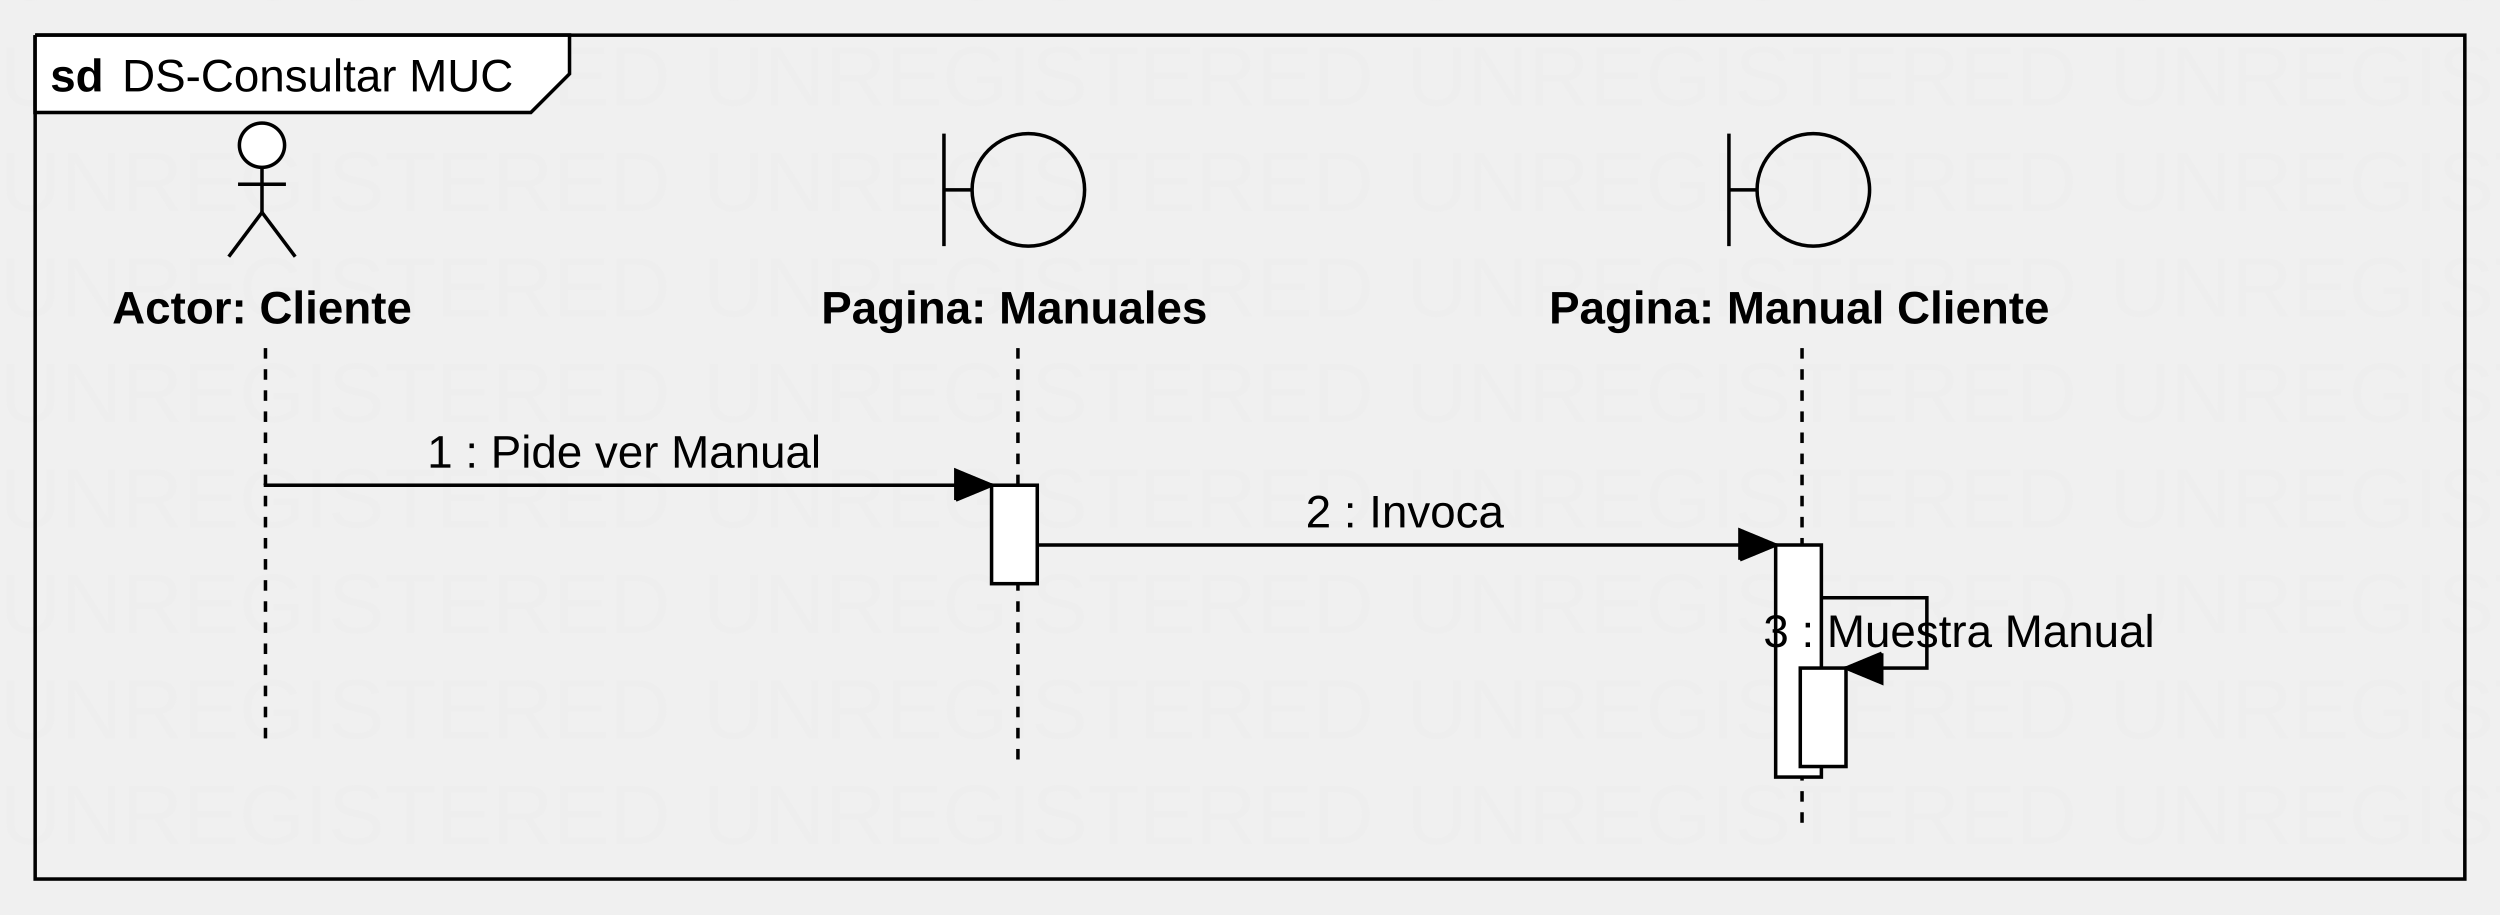
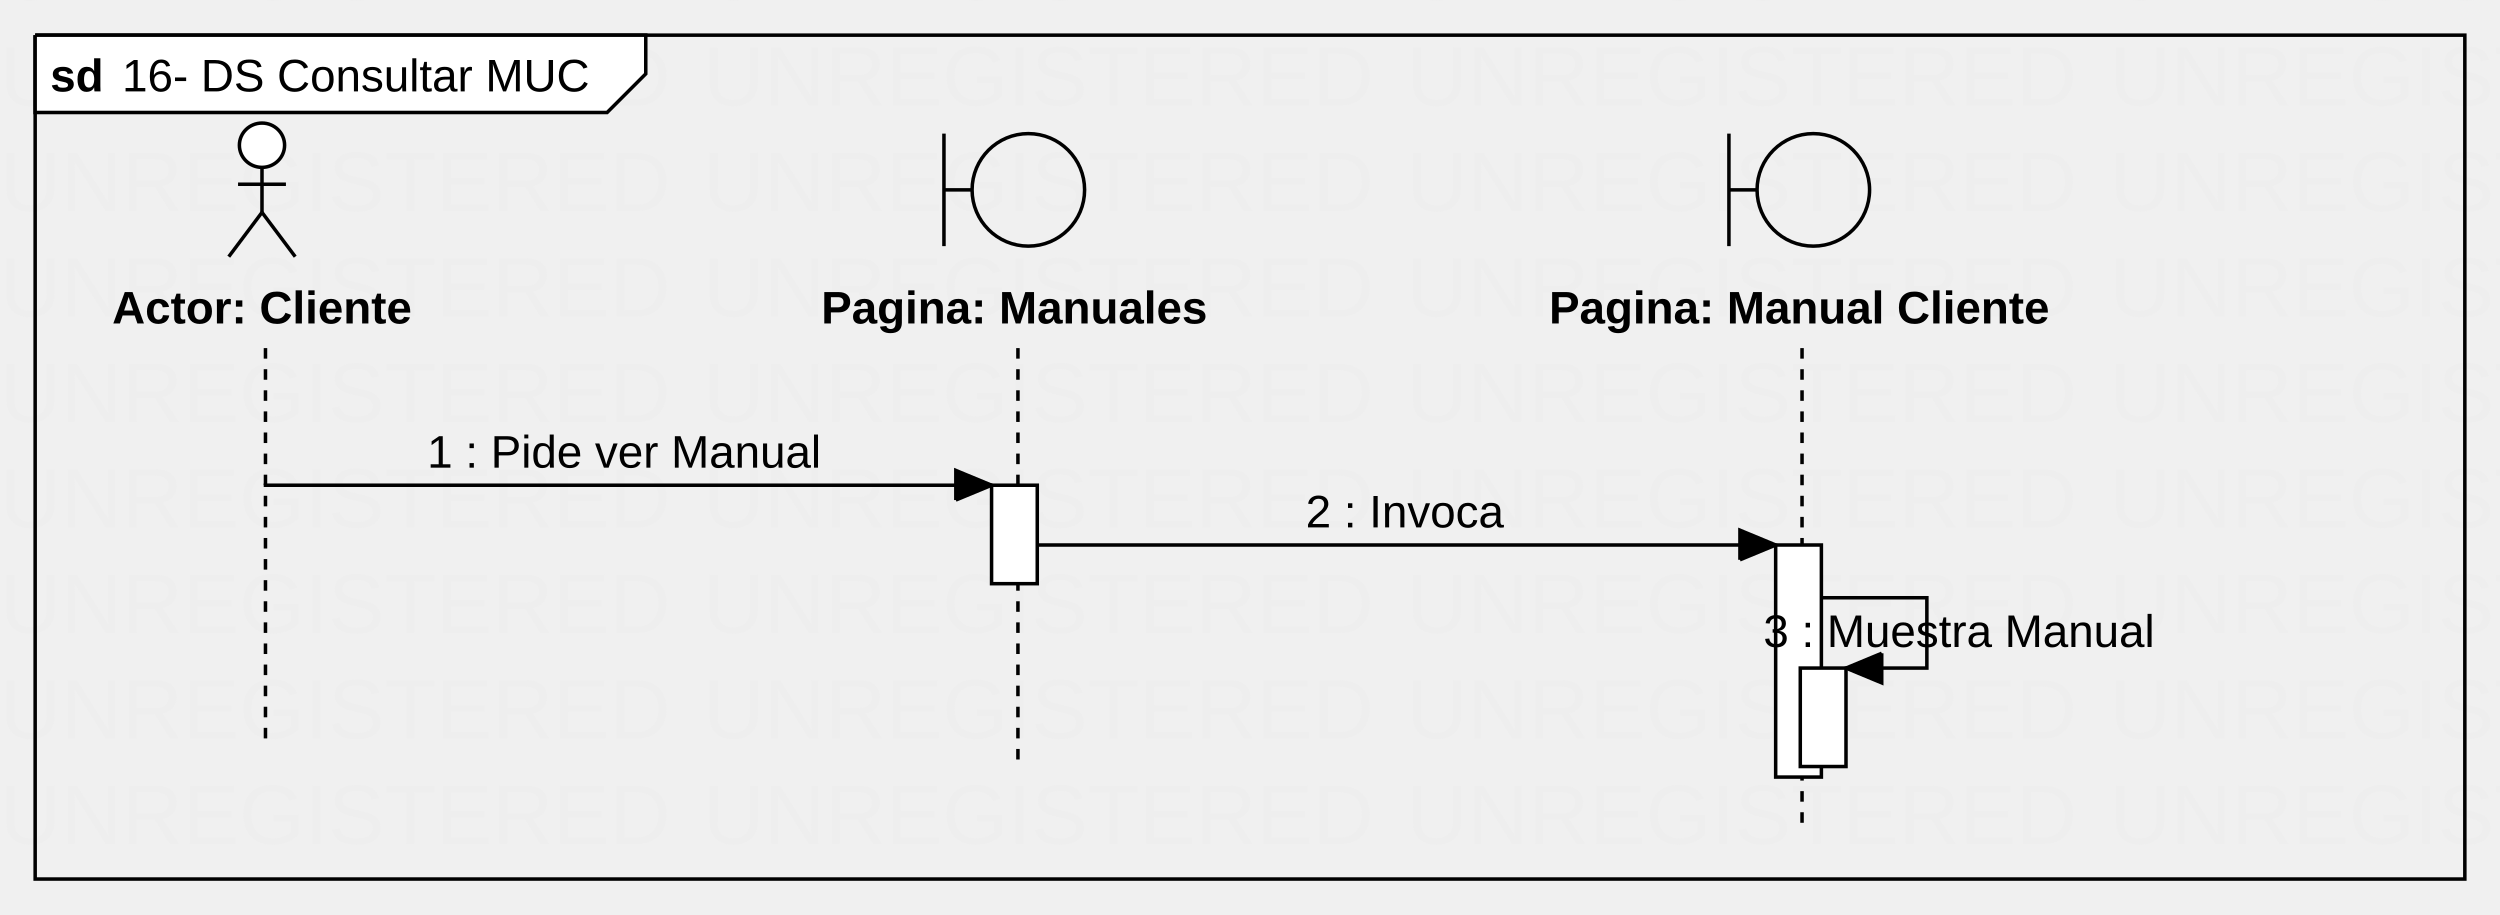
<svg xmlns="http://www.w3.org/2000/svg" version="1.1" width="711" height="260">
  <defs />
  <g>
    <text fill="#eeeeee" stroke="none" font-family="Arial" font-size="24px" font-style="normal" font-weight="normal" text-decoration="none" x="0" y="0">UNREGISTERED</text>
    <text fill="#eeeeee" stroke="none" font-family="Arial" font-size="24px" font-style="normal" font-weight="normal" text-decoration="none" x="0" y="30">UNREGISTERED</text>
    <text fill="#eeeeee" stroke="none" font-family="Arial" font-size="24px" font-style="normal" font-weight="normal" text-decoration="none" x="0" y="60">UNREGISTERED</text>
    <text fill="#eeeeee" stroke="none" font-family="Arial" font-size="24px" font-style="normal" font-weight="normal" text-decoration="none" x="0" y="90">UNREGISTERED</text>
    <text fill="#eeeeee" stroke="none" font-family="Arial" font-size="24px" font-style="normal" font-weight="normal" text-decoration="none" x="0" y="120">UNREGISTERED</text>
    <text fill="#eeeeee" stroke="none" font-family="Arial" font-size="24px" font-style="normal" font-weight="normal" text-decoration="none" x="0" y="150">UNREGISTERED</text>
    <text fill="#eeeeee" stroke="none" font-family="Arial" font-size="24px" font-style="normal" font-weight="normal" text-decoration="none" x="0" y="180">UNREGISTERED</text>
    <text fill="#eeeeee" stroke="none" font-family="Arial" font-size="24px" font-style="normal" font-weight="normal" text-decoration="none" x="0" y="210">UNREGISTERED</text>
    <text fill="#eeeeee" stroke="none" font-family="Arial" font-size="24px" font-style="normal" font-weight="normal" text-decoration="none" x="0" y="240">UNREGISTERED</text>
    <text fill="#eeeeee" stroke="none" font-family="Arial" font-size="24px" font-style="normal" font-weight="normal" text-decoration="none" x="200" y="0">UNREGISTERED</text>
    <text fill="#eeeeee" stroke="none" font-family="Arial" font-size="24px" font-style="normal" font-weight="normal" text-decoration="none" x="200" y="30">UNREGISTERED</text>
    <text fill="#eeeeee" stroke="none" font-family="Arial" font-size="24px" font-style="normal" font-weight="normal" text-decoration="none" x="200" y="60">UNREGISTERED</text>
    <text fill="#eeeeee" stroke="none" font-family="Arial" font-size="24px" font-style="normal" font-weight="normal" text-decoration="none" x="200" y="90">UNREGISTERED</text>
    <text fill="#eeeeee" stroke="none" font-family="Arial" font-size="24px" font-style="normal" font-weight="normal" text-decoration="none" x="200" y="120">UNREGISTERED</text>
    <text fill="#eeeeee" stroke="none" font-family="Arial" font-size="24px" font-style="normal" font-weight="normal" text-decoration="none" x="200" y="150">UNREGISTERED</text>
    <text fill="#eeeeee" stroke="none" font-family="Arial" font-size="24px" font-style="normal" font-weight="normal" text-decoration="none" x="200" y="180">UNREGISTERED</text>
    <text fill="#eeeeee" stroke="none" font-family="Arial" font-size="24px" font-style="normal" font-weight="normal" text-decoration="none" x="200" y="210">UNREGISTERED</text>
    <text fill="#eeeeee" stroke="none" font-family="Arial" font-size="24px" font-style="normal" font-weight="normal" text-decoration="none" x="200" y="240">UNREGISTERED</text>
    <text fill="#eeeeee" stroke="none" font-family="Arial" font-size="24px" font-style="normal" font-weight="normal" text-decoration="none" x="400" y="0">UNREGISTERED</text>
    <text fill="#eeeeee" stroke="none" font-family="Arial" font-size="24px" font-style="normal" font-weight="normal" text-decoration="none" x="400" y="30">UNREGISTERED</text>
    <text fill="#eeeeee" stroke="none" font-family="Arial" font-size="24px" font-style="normal" font-weight="normal" text-decoration="none" x="400" y="60">UNREGISTERED</text>
    <text fill="#eeeeee" stroke="none" font-family="Arial" font-size="24px" font-style="normal" font-weight="normal" text-decoration="none" x="400" y="90">UNREGISTERED</text>
    <text fill="#eeeeee" stroke="none" font-family="Arial" font-size="24px" font-style="normal" font-weight="normal" text-decoration="none" x="400" y="120">UNREGISTERED</text>
    <text fill="#eeeeee" stroke="none" font-family="Arial" font-size="24px" font-style="normal" font-weight="normal" text-decoration="none" x="400" y="150">UNREGISTERED</text>
    <text fill="#eeeeee" stroke="none" font-family="Arial" font-size="24px" font-style="normal" font-weight="normal" text-decoration="none" x="400" y="180">UNREGISTERED</text>
    <text fill="#eeeeee" stroke="none" font-family="Arial" font-size="24px" font-style="normal" font-weight="normal" text-decoration="none" x="400" y="210">UNREGISTERED</text>
    <text fill="#eeeeee" stroke="none" font-family="Arial" font-size="24px" font-style="normal" font-weight="normal" text-decoration="none" x="400" y="240">UNREGISTERED</text>
    <text fill="#eeeeee" stroke="none" font-family="Arial" font-size="24px" font-style="normal" font-weight="normal" text-decoration="none" x="600" y="0">UNREGISTERED</text>
    <text fill="#eeeeee" stroke="none" font-family="Arial" font-size="24px" font-style="normal" font-weight="normal" text-decoration="none" x="600" y="30">UNREGISTERED</text>
    <text fill="#eeeeee" stroke="none" font-family="Arial" font-size="24px" font-style="normal" font-weight="normal" text-decoration="none" x="600" y="60">UNREGISTERED</text>
    <text fill="#eeeeee" stroke="none" font-family="Arial" font-size="24px" font-style="normal" font-weight="normal" text-decoration="none" x="600" y="90">UNREGISTERED</text>
    <text fill="#eeeeee" stroke="none" font-family="Arial" font-size="24px" font-style="normal" font-weight="normal" text-decoration="none" x="600" y="120">UNREGISTERED</text>
    <text fill="#eeeeee" stroke="none" font-family="Arial" font-size="24px" font-style="normal" font-weight="normal" text-decoration="none" x="600" y="150">UNREGISTERED</text>
    <text fill="#eeeeee" stroke="none" font-family="Arial" font-size="24px" font-style="normal" font-weight="normal" text-decoration="none" x="600" y="180">UNREGISTERED</text>
    <text fill="#eeeeee" stroke="none" font-family="Arial" font-size="24px" font-style="normal" font-weight="normal" text-decoration="none" x="600" y="210">UNREGISTERED</text>
    <text fill="#eeeeee" stroke="none" font-family="Arial" font-size="24px" font-style="normal" font-weight="normal" text-decoration="none" x="600" y="240">UNREGISTERED</text>
    <g transform="translate(-22,-6) scale(1,1)">
      <path fill="none" stroke="#000000" d="M 32 16 L 723 16 L 723 256 L 32 256 L 32 16" stroke-miterlimit="10" />
    </g>
    <g transform="translate(-22,-6) scale(1,1)">
-       <path fill="#ffffff" stroke="none" d="M 32 16 L 32 38 L 172.973 38 L 183.973 27 L 183.973 16 L 32 16" />
+       <path fill="#ffffff" stroke="none" d="M 32 16 L 32 38 L 194.656 38 L 205.656 27 L 205.656 16 L 32 16" />
    </g>
    <g transform="translate(-22,-6) scale(1,1)">
-       <path fill="none" stroke="#000000" d="M 32 16 L 32 38 L 172.973 38 L 183.973 27 L 183.973 16 L 32 16 L 32 16" stroke-miterlimit="10" />
+       <path fill="none" stroke="#000000" d="M 32 16 L 32 38 L 194.656 38 L 205.656 27 L 205.656 16 L 32 16 L 32 16" stroke-miterlimit="10" />
    </g>
    <g transform="translate(-22,-6) scale(1,1)">
      <g>
        <path fill="none" stroke="none" />
-         <text fill="#000000" stroke="none" font-family="Arial" font-size="13px" font-style="normal" font-weight="normal" text-decoration="none" x="56.73" y="32">DS-Consultar MUC</text>
+         <text fill="#000000" stroke="none" font-family="Arial" font-size="13px" font-style="normal" font-weight="normal" text-decoration="none" x="56.73" y="32">16- DS Consultar MUC</text>
      </g>
    </g>
    <g transform="translate(-22,-6) scale(1,1)">
      <g>
        <path fill="none" stroke="none" />
        <text fill="#000000" stroke="none" font-family="Arial" font-size="13px" font-style="normal" font-weight="bold" text-decoration="none" x="36.28" y="32">sd</text>
      </g>
    </g>
    <g transform="translate(-22,-6) scale(1,1)">
      <path fill="#ffffff" stroke="none" d="M 90.08 47.3 C 90.08 43.821 92.959 41 96.51 41 C 100.06 41 102.939 43.821 102.939 47.3 C 102.939 50.779 100.06 53.6 96.51 53.6 C 92.959 53.6 90.08 50.779 90.08 47.3 Z" />
    </g>
    <g transform="translate(-22,-6) scale(1,1)">
      <path fill="none" stroke="#000000" d="M 90.08 47.3 C 90.08 43.821 92.959 41 96.51 41 C 100.06 41 102.939 43.821 102.939 47.3 C 102.939 50.779 100.06 53.6 96.51 53.6 C 92.959 53.6 90.08 50.779 90.08 47.3 Z" stroke-miterlimit="10" />
    </g>
    <g transform="translate(-22,-6) scale(1,1)">
      <path fill="none" stroke="#000000" d="M 96.51 53.6 L 96.51 66.4" stroke-miterlimit="10" />
    </g>
    <g transform="translate(-22,-6) scale(1,1)">
      <path fill="none" stroke="#000000" d="M 89.702 58.4 L 103.317 58.4" stroke-miterlimit="10" />
    </g>
    <g transform="translate(-22,-6) scale(1,1)">
      <path fill="none" stroke="#000000" d="M 96.51 66.4 L 87.055 79" stroke-miterlimit="10" />
    </g>
    <g transform="translate(-22,-6) scale(1,1)">
      <path fill="none" stroke="#000000" d="M 96.51 66.4 L 105.964 79" stroke-miterlimit="10" />
    </g>
    <g transform="translate(-22,-6) scale(1,1)">
      <g>
        <path fill="none" stroke="none" />
        <text fill="#000000" stroke="none" font-family="Arial" font-size="13px" font-style="normal" font-weight="bold" text-decoration="none" x="53.895" y="98">Actor: Cliente</text>
      </g>
    </g>
    <g transform="translate(-22,-6) scale(1,1)">
      <path fill="none" stroke="#000000" d="M 97.5 105 L 97.5 216" stroke-miterlimit="10" stroke-dasharray="3" />
    </g>
    <g transform="translate(-22,-6) scale(1,1)">
      <path fill="none" stroke="#000000" d="M 298.46 60 C 298.46 51.163 305.623 44 314.46 44 C 323.297 44 330.46 51.163 330.46 60 C 330.46 68.837 323.297 76 314.46 76 C 305.623 76 298.46 68.837 298.46 60 Z" stroke-miterlimit="10" />
    </g>
    <g transform="translate(-22,-6) scale(1,1)">
      <path fill="none" stroke="#000000" d="M 290.46 44 L 290.46 76" stroke-miterlimit="10" />
    </g>
    <g transform="translate(-22,-6) scale(1,1)">
      <path fill="none" stroke="#000000" d="M 290.46 60 L 298.46 60" stroke-miterlimit="10" />
    </g>
    <g transform="translate(-22,-6) scale(1,1)">
      <g>
        <path fill="none" stroke="none" />
        <text fill="#000000" stroke="none" font-family="Arial" font-size="13px" font-style="normal" font-weight="bold" text-decoration="none" x="255.556" y="98">Pagina: Manuales</text>
      </g>
    </g>
    <g transform="translate(-22,-6) scale(1,1)">
      <path fill="none" stroke="#000000" d="M 311.5 105 L 311.5 225" stroke-miterlimit="10" stroke-dasharray="3" />
    </g>
    <g transform="translate(-22,-6) scale(1,1)">
      <path fill="none" stroke="#000000" d="M 521.707 60 C 521.707 51.163 528.87 44 537.707 44 C 546.543 44 553.707 51.163 553.707 60 C 553.707 68.837 546.543 76 537.707 76 C 528.87 76 521.707 68.837 521.707 60 Z" stroke-miterlimit="10" />
    </g>
    <g transform="translate(-22,-6) scale(1,1)">
      <path fill="none" stroke="#000000" d="M 513.707 44 L 513.707 76" stroke-miterlimit="10" />
    </g>
    <g transform="translate(-22,-6) scale(1,1)">
      <path fill="none" stroke="#000000" d="M 513.707 60 L 521.707 60" stroke-miterlimit="10" />
    </g>
    <g transform="translate(-22,-6) scale(1,1)">
      <g>
        <path fill="none" stroke="none" />
        <text fill="#000000" stroke="none" font-family="Arial" font-size="13px" font-style="normal" font-weight="bold" text-decoration="none" x="462.556" y="98">Pagina: Manual Cliente</text>
      </g>
    </g>
    <g transform="translate(-22,-6) scale(1,1)">
      <path fill="none" stroke="#000000" d="M 534.5 105 L 534.5 240" stroke-miterlimit="10" stroke-dasharray="3" />
    </g>
    <g transform="translate(-22,-6) scale(1,1)">
      <path fill="none" stroke="#000000" d="M 97 144 L 304 144" stroke-miterlimit="10" />
    </g>
    <g transform="translate(-22,-6) scale(1,1)">
      <path fill="#000000" stroke="none" d="M 293.837 148.21 L 304 144 L 293.837 139.79" />
    </g>
    <g transform="translate(-22,-6) scale(1,1)">
      <path fill="none" stroke="#000000" d="M 293.837 148.21 L 304 144 L 293.837 139.79 L 293.837 148.21" stroke-miterlimit="10" />
    </g>
    <g transform="translate(-22,-6) scale(1,1)">
      <g>
        <path fill="none" stroke="none" />
        <text fill="#000000" stroke="none" font-family="Arial" font-size="13px" font-style="normal" font-weight="normal" text-decoration="none" x="143.5" y="139">1 : Pide ver Manual</text>
      </g>
    </g>
    <g transform="translate(-22,-6) scale(1,1)">
      <rect fill="#ffffff" stroke="none" x="304" y="144" width="13" height="28" />
    </g>
    <g transform="translate(-22,-6) scale(1,1)">
      <path fill="none" stroke="#000000" d="M 304 144 L 317 144 L 317 172 L 304 172 L 304 144 Z Z" stroke-miterlimit="10" />
    </g>
    <g transform="translate(-22,-6) scale(1,1)">
      <path fill="none" stroke="#000000" d="M 317 161 L 527 161" stroke-miterlimit="10" />
    </g>
    <g transform="translate(-22,-6) scale(1,1)">
      <path fill="#000000" stroke="none" d="M 516.837 165.21 L 527 161 L 516.837 156.79" />
    </g>
    <g transform="translate(-22,-6) scale(1,1)">
      <path fill="none" stroke="#000000" d="M 516.837 165.21 L 527 161 L 516.837 156.79 L 516.837 165.21" stroke-miterlimit="10" />
    </g>
    <g transform="translate(-22,-6) scale(1,1)">
      <g>
        <path fill="none" stroke="none" />
        <text fill="#000000" stroke="none" font-family="Arial" font-size="13px" font-style="normal" font-weight="normal" text-decoration="none" x="393.339" y="156">2 : Invoca</text>
      </g>
    </g>
    <g transform="translate(-22,-6) scale(1,1)">
      <rect fill="#ffffff" stroke="none" x="527" y="161" width="13" height="66" />
    </g>
    <g transform="translate(-22,-6) scale(1,1)">
      <path fill="none" stroke="#000000" d="M 527 161 L 540 161 L 540 227 L 527 227 L 527 161 Z Z" stroke-miterlimit="10" />
    </g>
    <g transform="translate(-22,-6) scale(1,1)">
      <path fill="none" stroke="#000000" d="M 540 176 L 570 176 L 570 196 L 547 196" stroke-miterlimit="10" />
    </g>
    <g transform="translate(-22,-6) scale(1,1)">
      <path fill="#000000" stroke="none" d="M 557.163 191.79 L 547 196 L 557.163 200.21" />
    </g>
    <g transform="translate(-22,-6) scale(1,1)">
      <path fill="none" stroke="#000000" d="M 557.163 191.79 L 547 196 L 557.163 200.21 L 557.163 191.79" stroke-miterlimit="10" />
    </g>
    <g transform="translate(-22,-6) scale(1,1)">
      <g>
        <path fill="none" stroke="none" />
        <text fill="#000000" stroke="none" font-family="Arial" font-size="13px" font-style="normal" font-weight="normal" text-decoration="none" x="523.5" y="190">3 : Muestra Manual</text>
      </g>
    </g>
    <g transform="translate(-22,-6) scale(1,1)">
      <rect fill="#ffffff" stroke="none" x="534" y="196" width="13" height="28" />
    </g>
    <g transform="translate(-22,-6) scale(1,1)">
      <path fill="none" stroke="#000000" d="M 534 196 L 547 196 L 547 224 L 534 224 L 534 196 Z Z" stroke-miterlimit="10" />
    </g>
  </g>
</svg>
